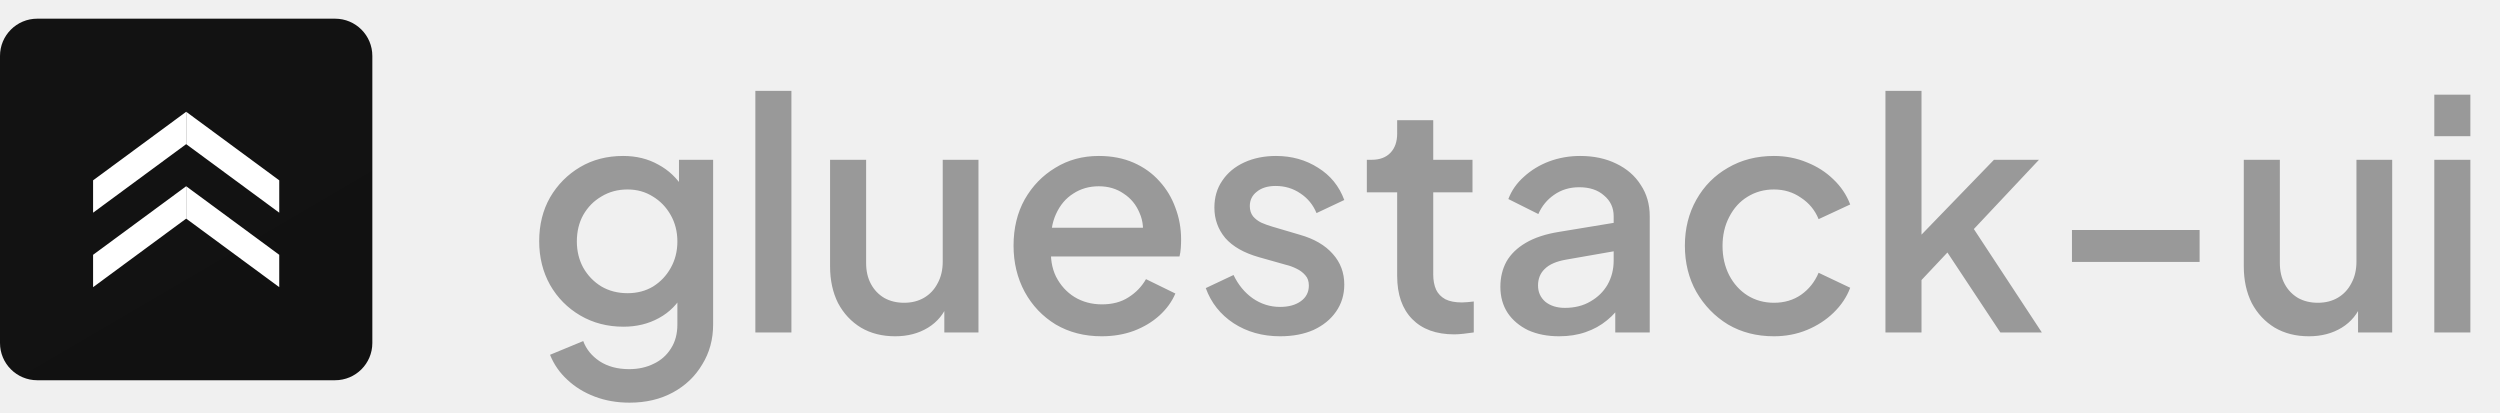
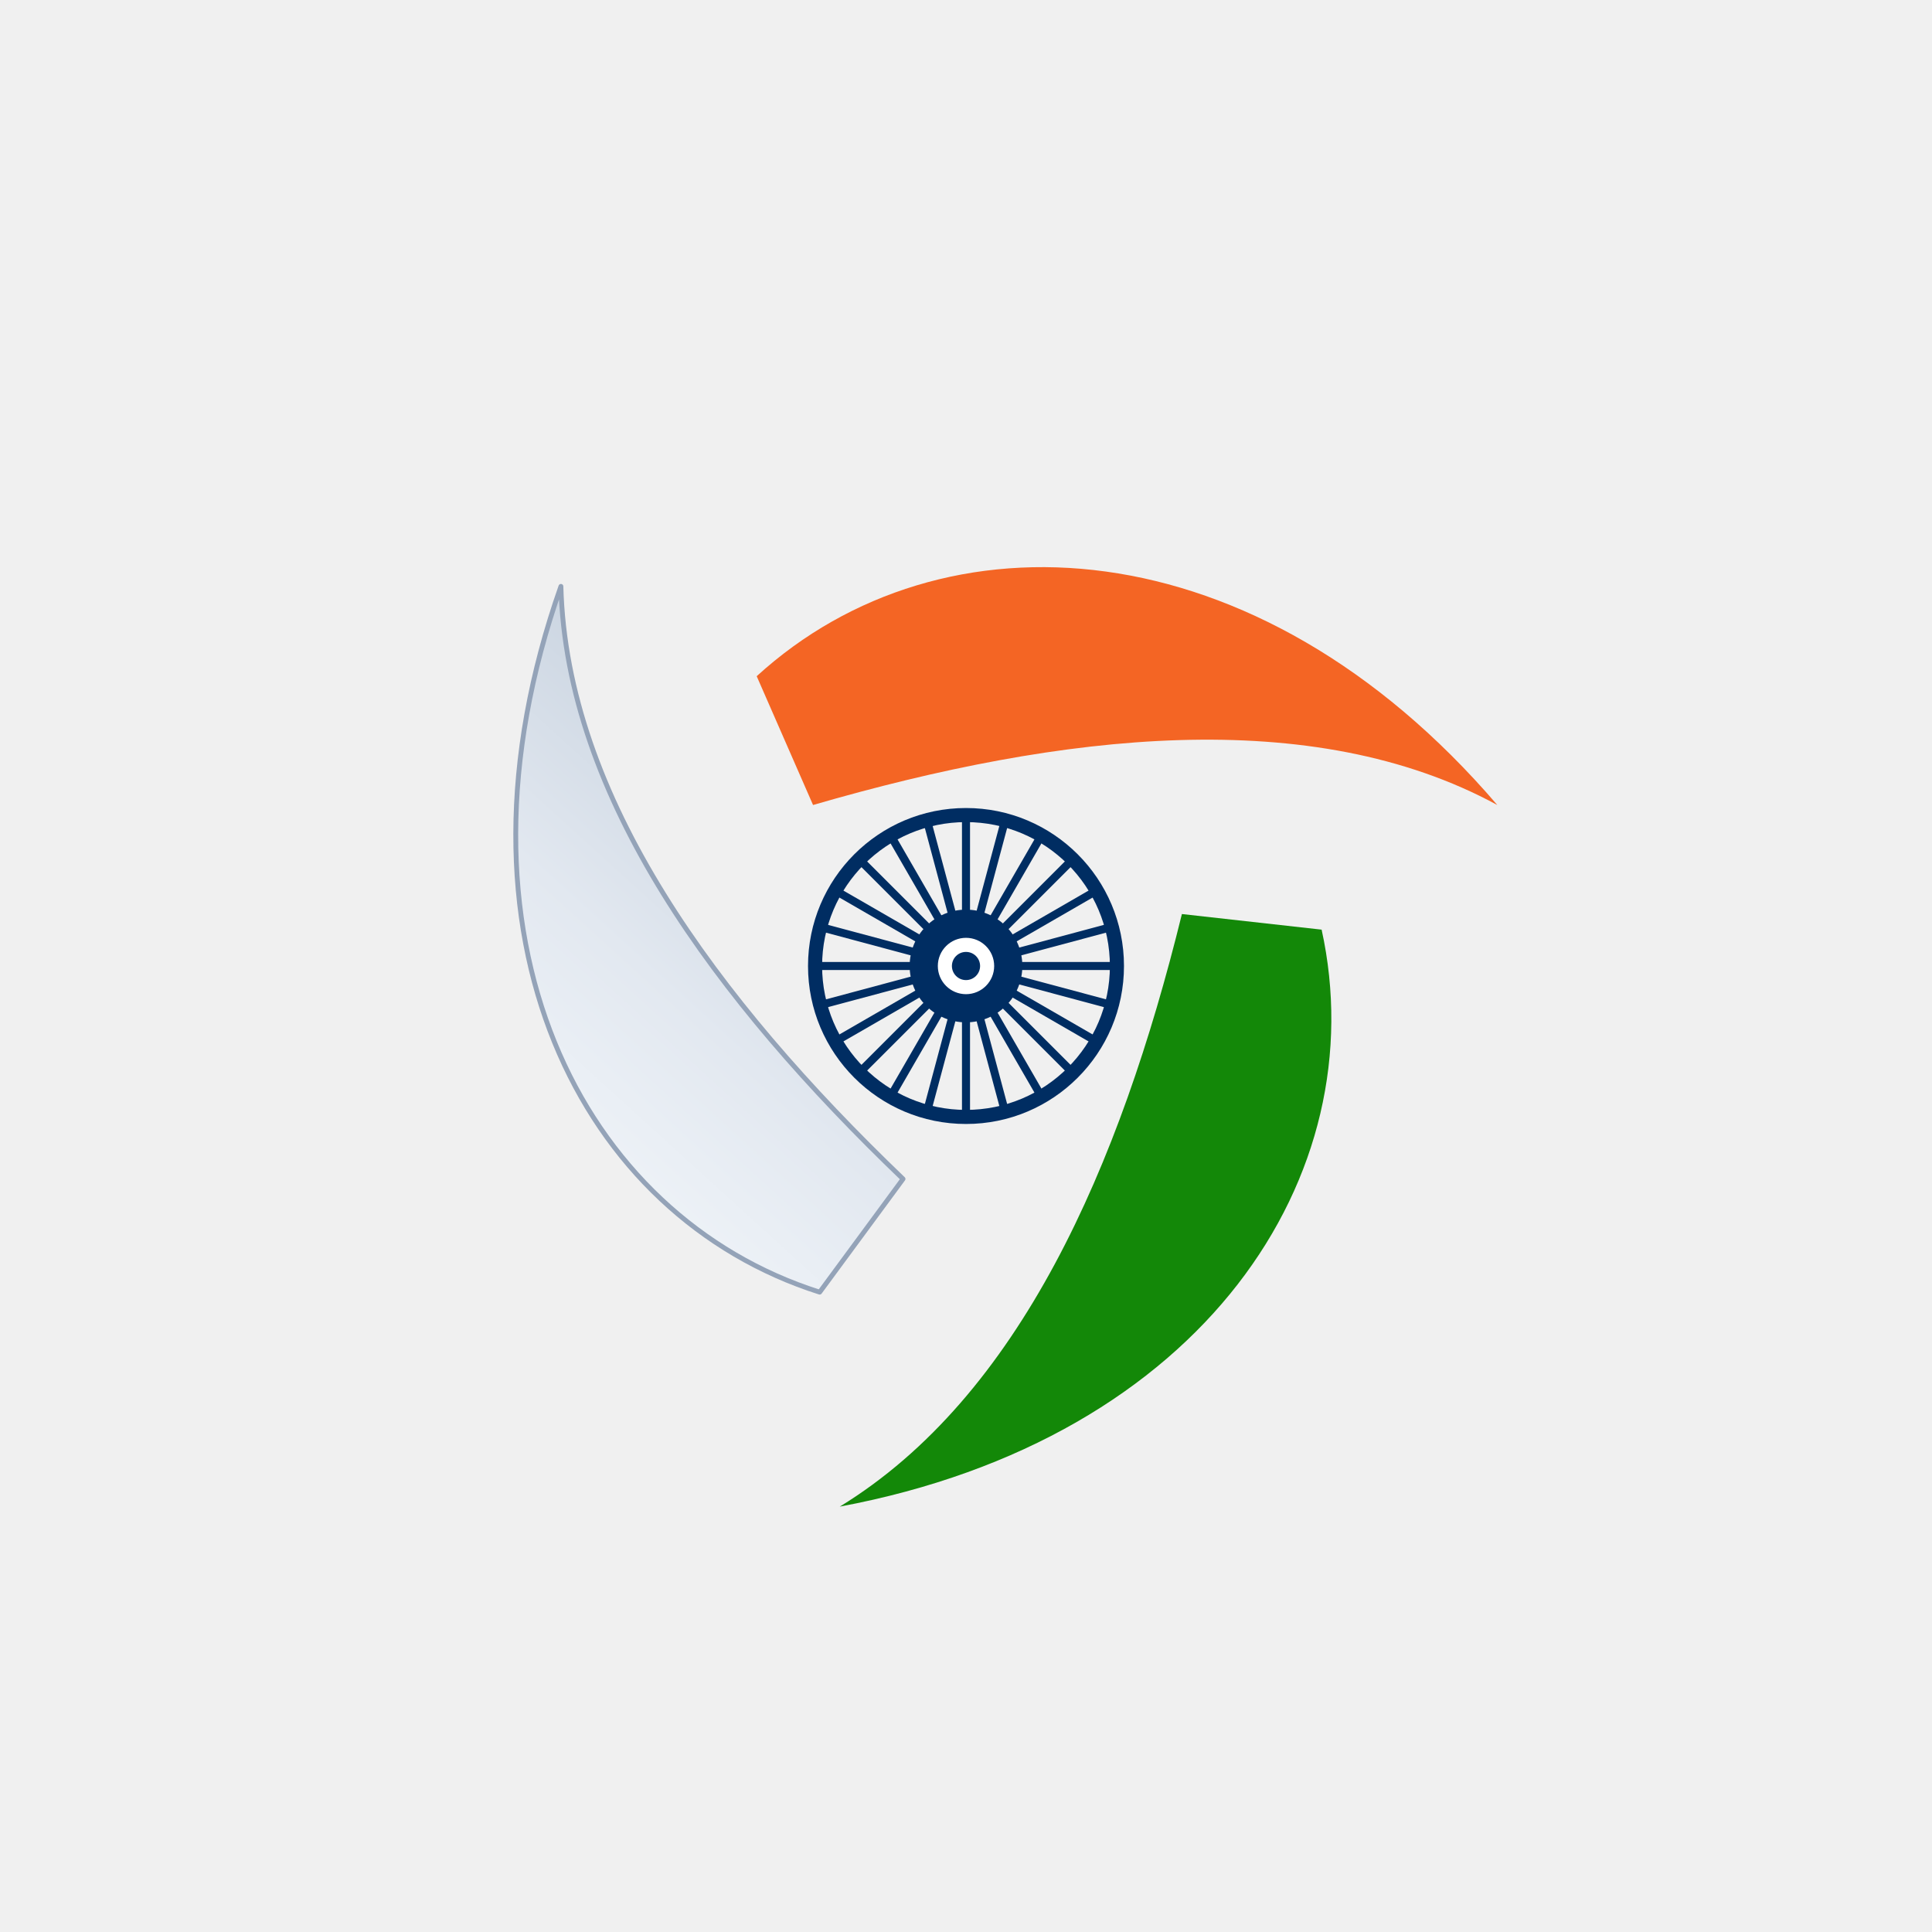
- <svg xmlns="http://www.w3.org/2000/svg" width="188" height="31" viewBox="0 0 188 31" fill="none">
-   <rect y="1.405" width="28" height="27.189" rx="2.8" fill="url(#paint0_linear_10988_36724)" />
-   <path d="M7 13.561L14 8.405V10.839L7 15.995V13.561Z" fill="white" />
-   <path d="M21 13.562L14 8.405V10.839L21 15.995V13.562Z" fill="white" />
-   <path d="M7 19.161L14 14.005V16.439L7 21.595V19.161Z" fill="white" />
-   <path d="M20.999 19.162L13.999 14.005V16.439L20.999 21.595V19.162Z" fill="white" />
-   <path d="M47.339 30.28C46.395 30.28 45.523 30.128 44.723 29.824C43.923 29.52 43.235 29.096 42.659 28.552C42.083 28.024 41.651 27.4 41.363 26.68L43.859 25.648C44.083 26.256 44.491 26.76 45.083 27.16C45.691 27.56 46.435 27.76 47.315 27.76C48.003 27.76 48.619 27.624 49.163 27.352C49.707 27.096 50.139 26.712 50.459 26.2C50.779 25.704 50.939 25.104 50.939 24.4V21.472L51.419 22.024C50.971 22.856 50.347 23.488 49.547 23.92C48.763 24.352 47.875 24.568 46.883 24.568C45.683 24.568 44.603 24.288 43.643 23.728C42.683 23.168 41.923 22.4 41.363 21.424C40.819 20.448 40.547 19.352 40.547 18.136C40.547 16.904 40.819 15.808 41.363 14.848C41.923 13.888 42.675 13.128 43.619 12.568C44.563 12.008 45.643 11.728 46.859 11.728C47.851 11.728 48.731 11.944 49.499 12.376C50.283 12.792 50.923 13.4 51.419 14.2L51.059 14.872V12.016H53.627V24.4C53.627 25.52 53.355 26.52 52.811 27.4C52.283 28.296 51.547 29 50.603 29.512C49.659 30.024 48.571 30.28 47.339 30.28ZM47.195 22.048C47.915 22.048 48.555 21.88 49.115 21.544C49.675 21.192 50.115 20.728 50.435 20.152C50.771 19.56 50.939 18.896 50.939 18.16C50.939 17.424 50.771 16.76 50.435 16.168C50.099 15.576 49.651 15.112 49.091 14.776C48.531 14.424 47.899 14.248 47.195 14.248C46.459 14.248 45.803 14.424 45.227 14.776C44.651 15.112 44.195 15.576 43.859 16.168C43.539 16.744 43.379 17.408 43.379 18.16C43.379 18.88 43.539 19.536 43.859 20.128C44.195 20.72 44.651 21.192 45.227 21.544C45.803 21.88 46.459 22.048 47.195 22.048ZM56.802 25V6.832H59.514V25H56.802ZM67.317 25.288C66.341 25.288 65.485 25.072 64.749 24.64C64.013 24.192 63.437 23.576 63.021 22.792C62.621 21.992 62.421 21.072 62.421 20.032V12.016H65.133V19.792C65.133 20.384 65.253 20.904 65.493 21.352C65.733 21.8 66.069 22.152 66.501 22.408C66.933 22.648 67.429 22.768 67.989 22.768C68.565 22.768 69.069 22.64 69.501 22.384C69.933 22.128 70.269 21.768 70.509 21.304C70.765 20.84 70.893 20.296 70.893 19.672V12.016H73.581V25H71.013V22.456L71.301 22.792C70.997 23.592 70.493 24.208 69.789 24.64C69.085 25.072 68.261 25.288 67.317 25.288ZM82.843 25.288C81.547 25.288 80.395 24.992 79.387 24.4C78.395 23.792 77.619 22.976 77.059 21.952C76.499 20.912 76.219 19.752 76.219 18.472C76.219 17.16 76.499 16 77.059 14.992C77.635 13.984 78.403 13.192 79.363 12.616C80.323 12.024 81.411 11.728 82.627 11.728C83.603 11.728 84.475 11.896 85.243 12.232C86.011 12.568 86.659 13.032 87.187 13.624C87.715 14.2 88.115 14.864 88.387 15.616C88.675 16.368 88.819 17.168 88.819 18.016C88.819 18.224 88.811 18.44 88.795 18.664C88.779 18.888 88.747 19.096 88.699 19.288H78.355V17.128H87.163L85.867 18.112C86.027 17.328 85.971 16.632 85.699 16.024C85.443 15.4 85.043 14.912 84.499 14.56C83.971 14.192 83.347 14.008 82.627 14.008C81.907 14.008 81.267 14.192 80.707 14.56C80.147 14.912 79.715 15.424 79.411 16.096C79.107 16.752 78.987 17.552 79.051 18.496C78.971 19.376 79.091 20.144 79.411 20.8C79.747 21.456 80.211 21.968 80.803 22.336C81.411 22.704 82.099 22.888 82.867 22.888C83.651 22.888 84.315 22.712 84.859 22.36C85.419 22.008 85.859 21.552 86.179 20.992L88.387 22.072C88.131 22.68 87.731 23.232 87.187 23.728C86.659 24.208 86.019 24.592 85.267 24.88C84.531 25.152 83.723 25.288 82.843 25.288ZM96.266 25.288C94.938 25.288 93.77 24.96 92.762 24.304C91.77 23.648 91.074 22.768 90.674 21.664L92.762 20.68C93.114 21.416 93.594 22 94.202 22.432C94.826 22.864 95.514 23.08 96.266 23.08C96.906 23.08 97.426 22.936 97.826 22.648C98.226 22.36 98.426 21.968 98.426 21.472C98.426 21.152 98.338 20.896 98.162 20.704C97.986 20.496 97.762 20.328 97.49 20.2C97.234 20.072 96.97 19.976 96.698 19.912L94.658 19.336C93.538 19.016 92.698 18.536 92.138 17.896C91.594 17.24 91.322 16.48 91.322 15.616C91.322 14.832 91.522 14.152 91.922 13.576C92.322 12.984 92.874 12.528 93.578 12.208C94.282 11.888 95.074 11.728 95.954 11.728C97.138 11.728 98.194 12.024 99.122 12.616C100.05 13.192 100.706 14 101.09 15.04L99.002 16.024C98.746 15.4 98.338 14.904 97.778 14.536C97.234 14.168 96.618 13.984 95.93 13.984C95.338 13.984 94.866 14.128 94.514 14.416C94.162 14.688 93.986 15.048 93.986 15.496C93.986 15.8 94.066 16.056 94.226 16.264C94.386 16.456 94.594 16.616 94.85 16.744C95.106 16.856 95.37 16.952 95.642 17.032L97.754 17.656C98.826 17.96 99.65 18.44 100.226 19.096C100.802 19.736 101.09 20.504 101.09 21.4C101.09 22.168 100.882 22.848 100.466 23.44C100.066 24.016 99.506 24.472 98.786 24.808C98.066 25.128 97.226 25.288 96.266 25.288ZM109.363 25.144C108.003 25.144 106.947 24.76 106.195 23.992C105.443 23.224 105.067 22.144 105.067 20.752V14.464H102.787V12.016H103.147C103.755 12.016 104.227 11.84 104.563 11.488C104.899 11.136 105.067 10.656 105.067 10.048V9.04H107.779V12.016H110.731V14.464H107.779V20.632C107.779 21.08 107.851 21.464 107.995 21.784C108.139 22.088 108.371 22.328 108.691 22.504C109.011 22.664 109.427 22.744 109.939 22.744C110.067 22.744 110.211 22.736 110.371 22.72C110.531 22.704 110.683 22.688 110.827 22.672V25C110.603 25.032 110.355 25.064 110.083 25.096C109.811 25.128 109.571 25.144 109.363 25.144ZM117.244 25.288C116.364 25.288 115.588 25.136 114.916 24.832C114.26 24.512 113.748 24.08 113.38 23.536C113.012 22.976 112.828 22.32 112.828 21.568C112.828 20.864 112.98 20.232 113.284 19.672C113.604 19.112 114.092 18.64 114.748 18.256C115.404 17.872 116.228 17.6 117.22 17.44L121.732 16.696V18.832L117.748 19.528C117.028 19.656 116.5 19.888 116.164 20.224C115.828 20.544 115.66 20.96 115.66 21.472C115.66 21.968 115.844 22.376 116.212 22.696C116.596 23 117.084 23.152 117.676 23.152C118.412 23.152 119.052 22.992 119.596 22.672C120.156 22.352 120.588 21.928 120.892 21.4C121.196 20.856 121.348 20.256 121.348 19.6V16.264C121.348 15.624 121.108 15.104 120.628 14.704C120.164 14.288 119.54 14.08 118.756 14.08C118.036 14.08 117.404 14.272 116.86 14.656C116.332 15.024 115.94 15.504 115.684 16.096L113.428 14.968C113.668 14.328 114.06 13.768 114.604 13.288C115.148 12.792 115.78 12.408 116.5 12.136C117.236 11.864 118.012 11.728 118.828 11.728C119.852 11.728 120.756 11.92 121.54 12.304C122.34 12.688 122.956 13.224 123.388 13.912C123.836 14.584 124.06 15.368 124.06 16.264V25H121.468V22.648L122.02 22.72C121.716 23.248 121.324 23.704 120.844 24.088C120.38 24.472 119.844 24.768 119.236 24.976C118.644 25.184 117.98 25.288 117.244 25.288ZM133.399 25.288C132.103 25.288 130.951 24.992 129.943 24.4C128.951 23.792 128.159 22.976 127.567 21.952C126.991 20.928 126.703 19.768 126.703 18.472C126.703 17.192 126.991 16.04 127.567 15.016C128.143 13.992 128.935 13.192 129.943 12.616C130.951 12.024 132.103 11.728 133.399 11.728C134.279 11.728 135.103 11.888 135.871 12.208C136.639 12.512 137.303 12.936 137.863 13.48C138.439 14.024 138.863 14.656 139.135 15.376L136.759 16.48C136.487 15.808 136.047 15.272 135.439 14.872C134.847 14.456 134.167 14.248 133.399 14.248C132.663 14.248 131.999 14.432 131.407 14.8C130.831 15.152 130.375 15.656 130.039 16.312C129.703 16.952 129.535 17.68 129.535 18.496C129.535 19.312 129.703 20.048 130.039 20.704C130.375 21.344 130.831 21.848 131.407 22.216C131.999 22.584 132.663 22.768 133.399 22.768C134.183 22.768 134.863 22.568 135.439 22.168C136.031 21.752 136.471 21.2 136.759 20.512L139.135 21.64C138.879 22.328 138.463 22.952 137.887 23.512C137.327 24.056 136.663 24.488 135.895 24.808C135.127 25.128 134.295 25.288 133.399 25.288ZM141.786 25V6.832H144.498V19L143.442 18.736L149.946 12.016H153.33L148.434 17.224L153.546 25H150.426L145.866 18.112L147.474 17.896L143.634 21.976L144.498 20.176V25H141.786ZM155.811 19.696V17.296H165.411V19.696H155.811ZM173.629 25.288C172.653 25.288 171.797 25.072 171.061 24.64C170.325 24.192 169.749 23.576 169.333 22.792C168.933 21.992 168.733 21.072 168.733 20.032V12.016H171.445V19.792C171.445 20.384 171.565 20.904 171.805 21.352C172.045 21.8 172.381 22.152 172.813 22.408C173.245 22.648 173.741 22.768 174.301 22.768C174.877 22.768 175.381 22.64 175.813 22.384C176.245 22.128 176.581 21.768 176.821 21.304C177.077 20.84 177.205 20.296 177.205 19.672V12.016H179.893V25H177.325V22.456L177.613 22.792C177.309 23.592 176.805 24.208 176.101 24.64C175.397 25.072 174.573 25.288 173.629 25.288ZM183.06 25V12.016H185.772V25H183.06ZM183.06 10.24V7.12H185.772V10.24H183.06Z" fill="#999999" />
+ <svg xmlns="http://www.w3.org/2000/svg" viewBox="0 0 480 480" width="100%" height="100%">
  <defs>
-     <linearGradient id="paint0_linear_10988_36724" x1="14" y1="1.405" x2="31.111" y2="30.639" gradientUnits="userSpaceOnUse">
-       <stop stop-color="#121212" />
-       <stop offset="1" stop-color="#111111" />
+     <linearGradient id="silverPetal" x1="0%" y1="0%" x2="100%" y2="100%">
+       <stop offset="0%" stop-color="#F1F5F9" />
+       <stop offset="50%" stop-color="#E2E8F0" />
+       <stop offset="100%" stop-color="#CBD5E1" />
    </linearGradient>
+     <path id="singlePetal" d="M -38,-40              L -52,-72              C -6,-114 72,-110 132,-40              C 86,-65 24,-58 -38,-40 Z" />
+     <g id="spokePair">
+       <line x1="0" y1="-14" x2="0" y2="-36" stroke="#002D62" stroke-width="2" stroke-linecap="round" />
+       <line x1="0" y1="14" x2="0" y2="36" stroke="#002D62" stroke-width="2" stroke-linecap="round" />
+     </g>
  </defs>
+   <g transform="translate(240, 240)">
+     <use href="#singlePetal" transform="rotate(240)" fill="url(#silverPetal)" stroke="#94A3B8" stroke-width="1.2" stroke-linejoin="round" />
+     <use href="#singlePetal" transform="rotate(0)" fill="#F46524" />
+     <use href="#singlePetal" transform="rotate(120)" fill="#138808" />
+     <circle cx="0" cy="0" r="37.5" fill="none" stroke="#002D62" stroke-width="3.5" />
+     <g>
+       <use href="#spokePair" transform="rotate(0)" />
+       <use href="#spokePair" transform="rotate(15)" />
+       <use href="#spokePair" transform="rotate(30)" />
+       <use href="#spokePair" transform="rotate(45)" />
+       <use href="#spokePair" transform="rotate(60)" />
+       <use href="#spokePair" transform="rotate(75)" />
+       <use href="#spokePair" transform="rotate(90)" />
+       <use href="#spokePair" transform="rotate(105)" />
+       <use href="#spokePair" transform="rotate(120)" />
+       <use href="#spokePair" transform="rotate(135)" />
+       <use href="#spokePair" transform="rotate(150)" />
+       <use href="#spokePair" transform="rotate(165)" />
+     </g>
+     <circle cx="0" cy="0" r="14" fill="#002D62" />
+     <circle cx="0" cy="0" r="7" fill="#FFFFFF" />
+     <circle cx="0" cy="0" r="3.5" fill="#002D62" />
+   </g>
</svg>
